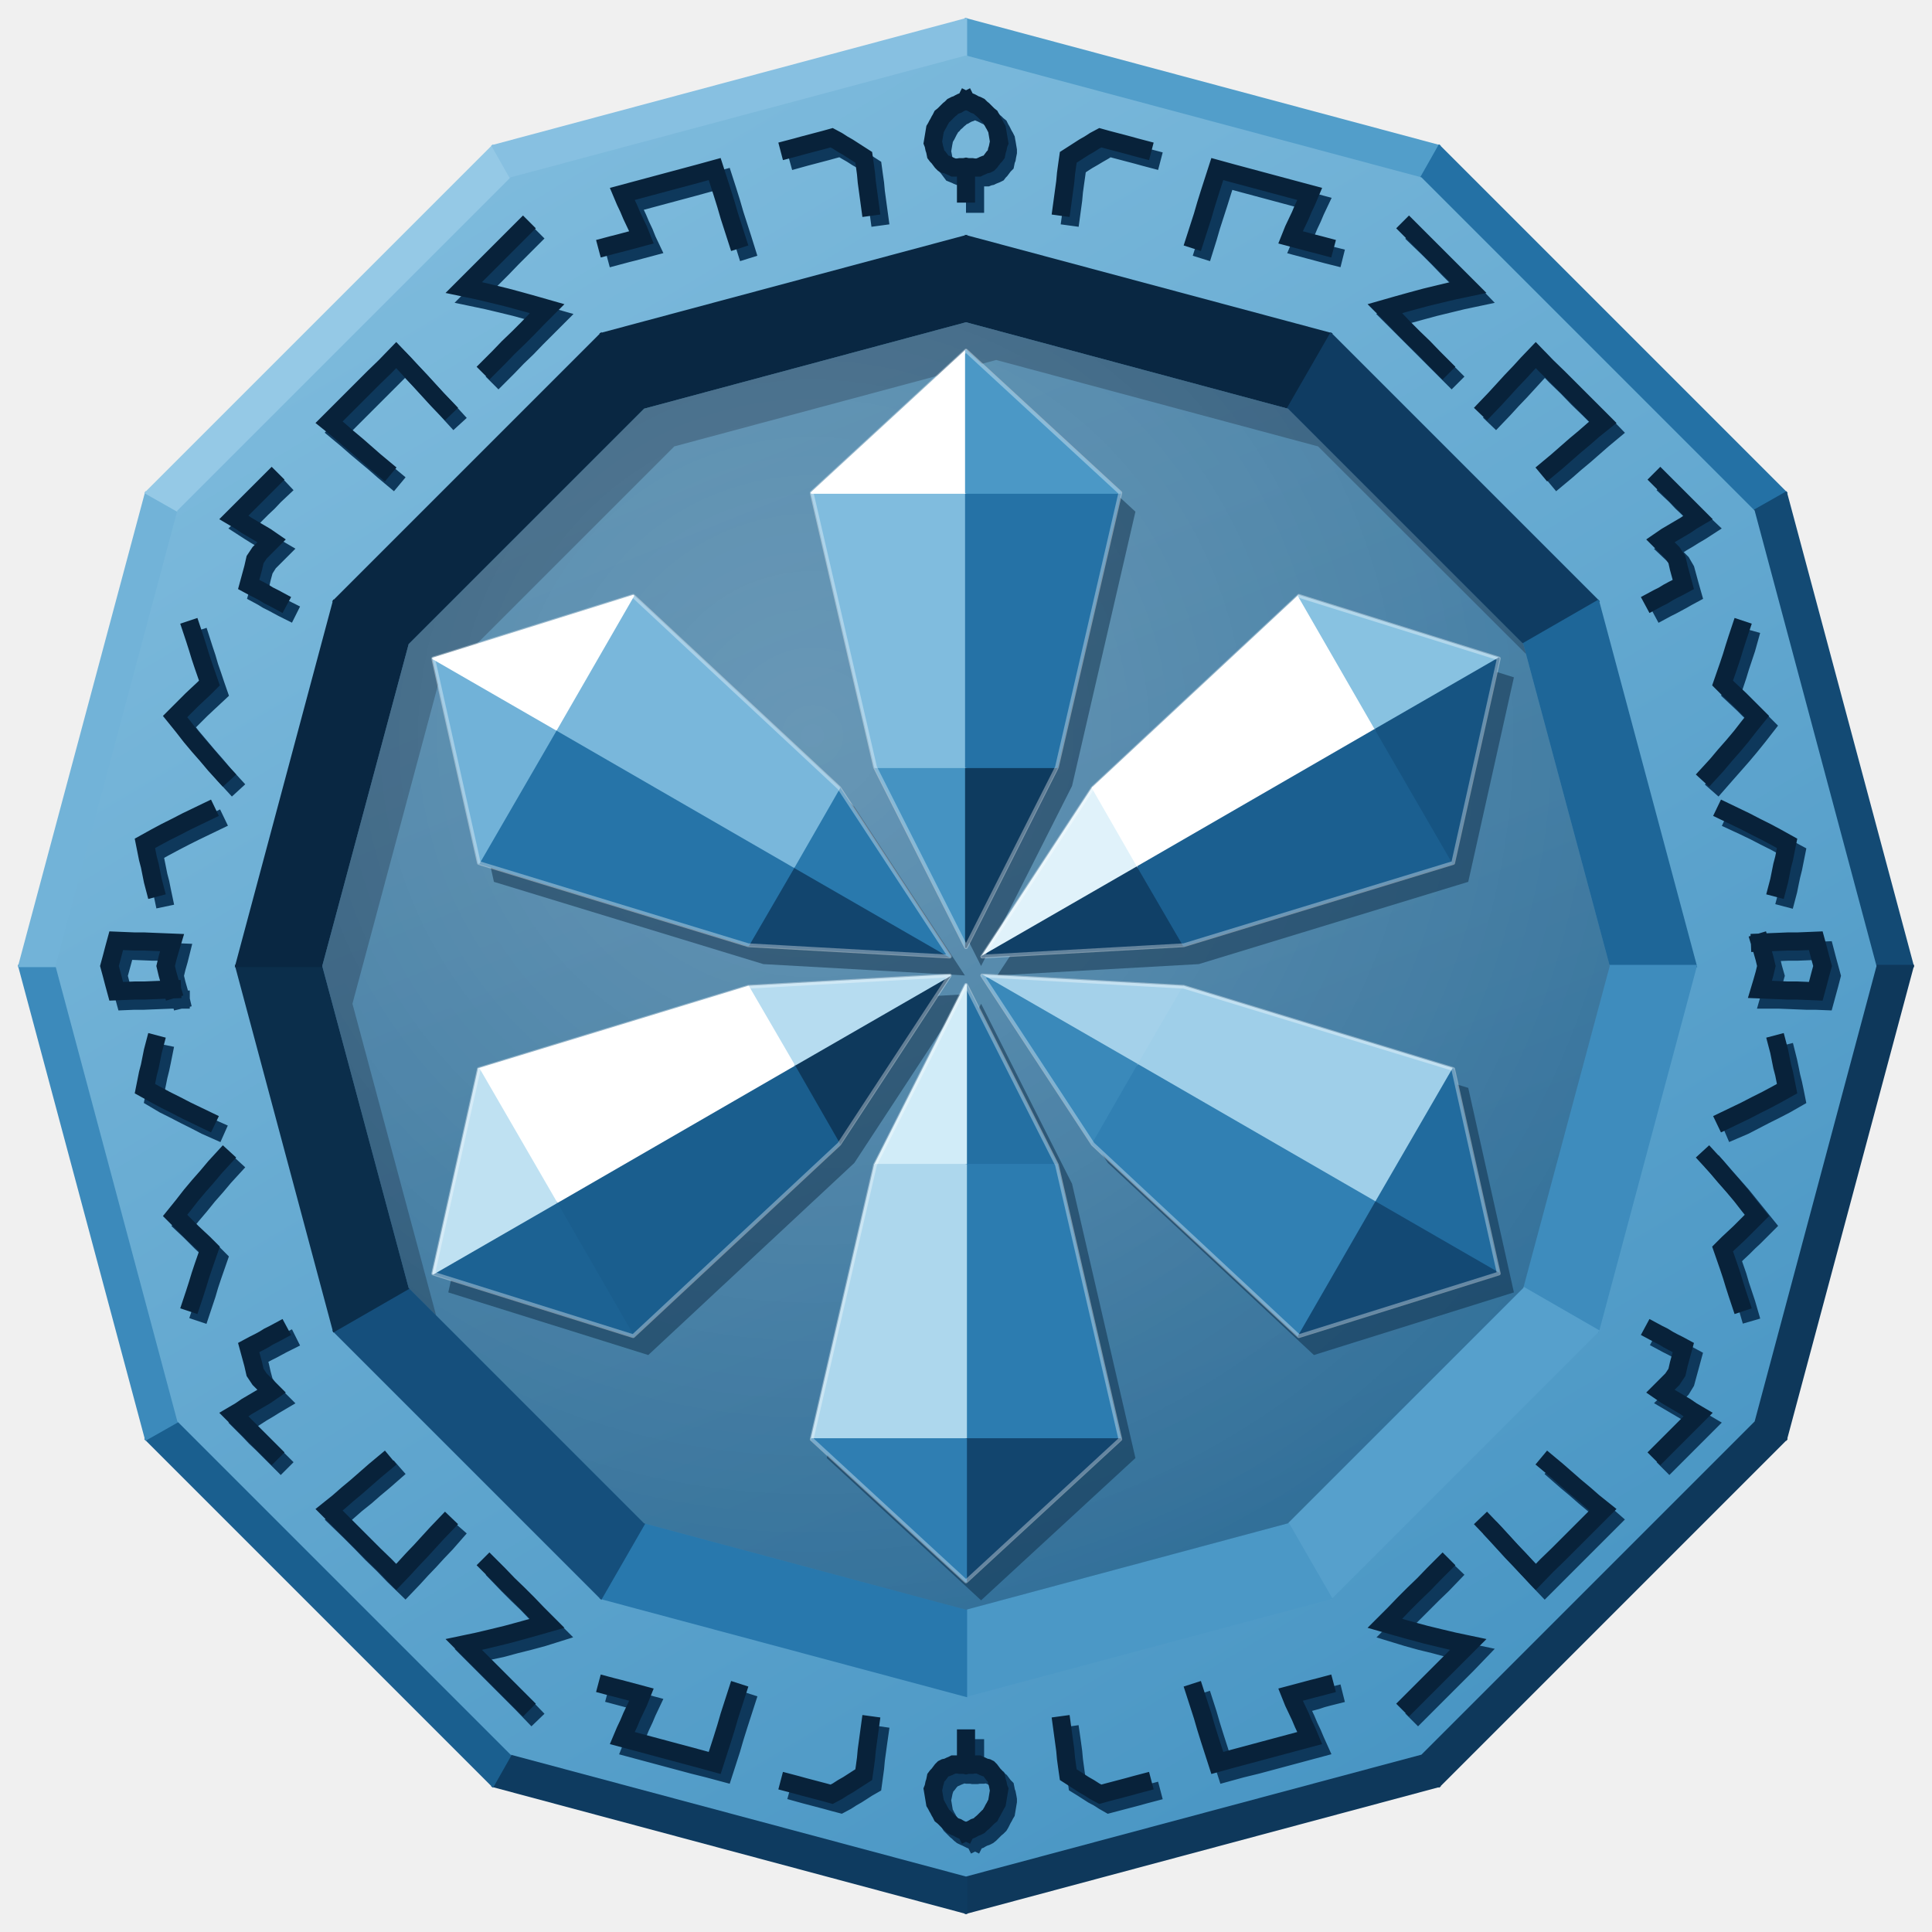
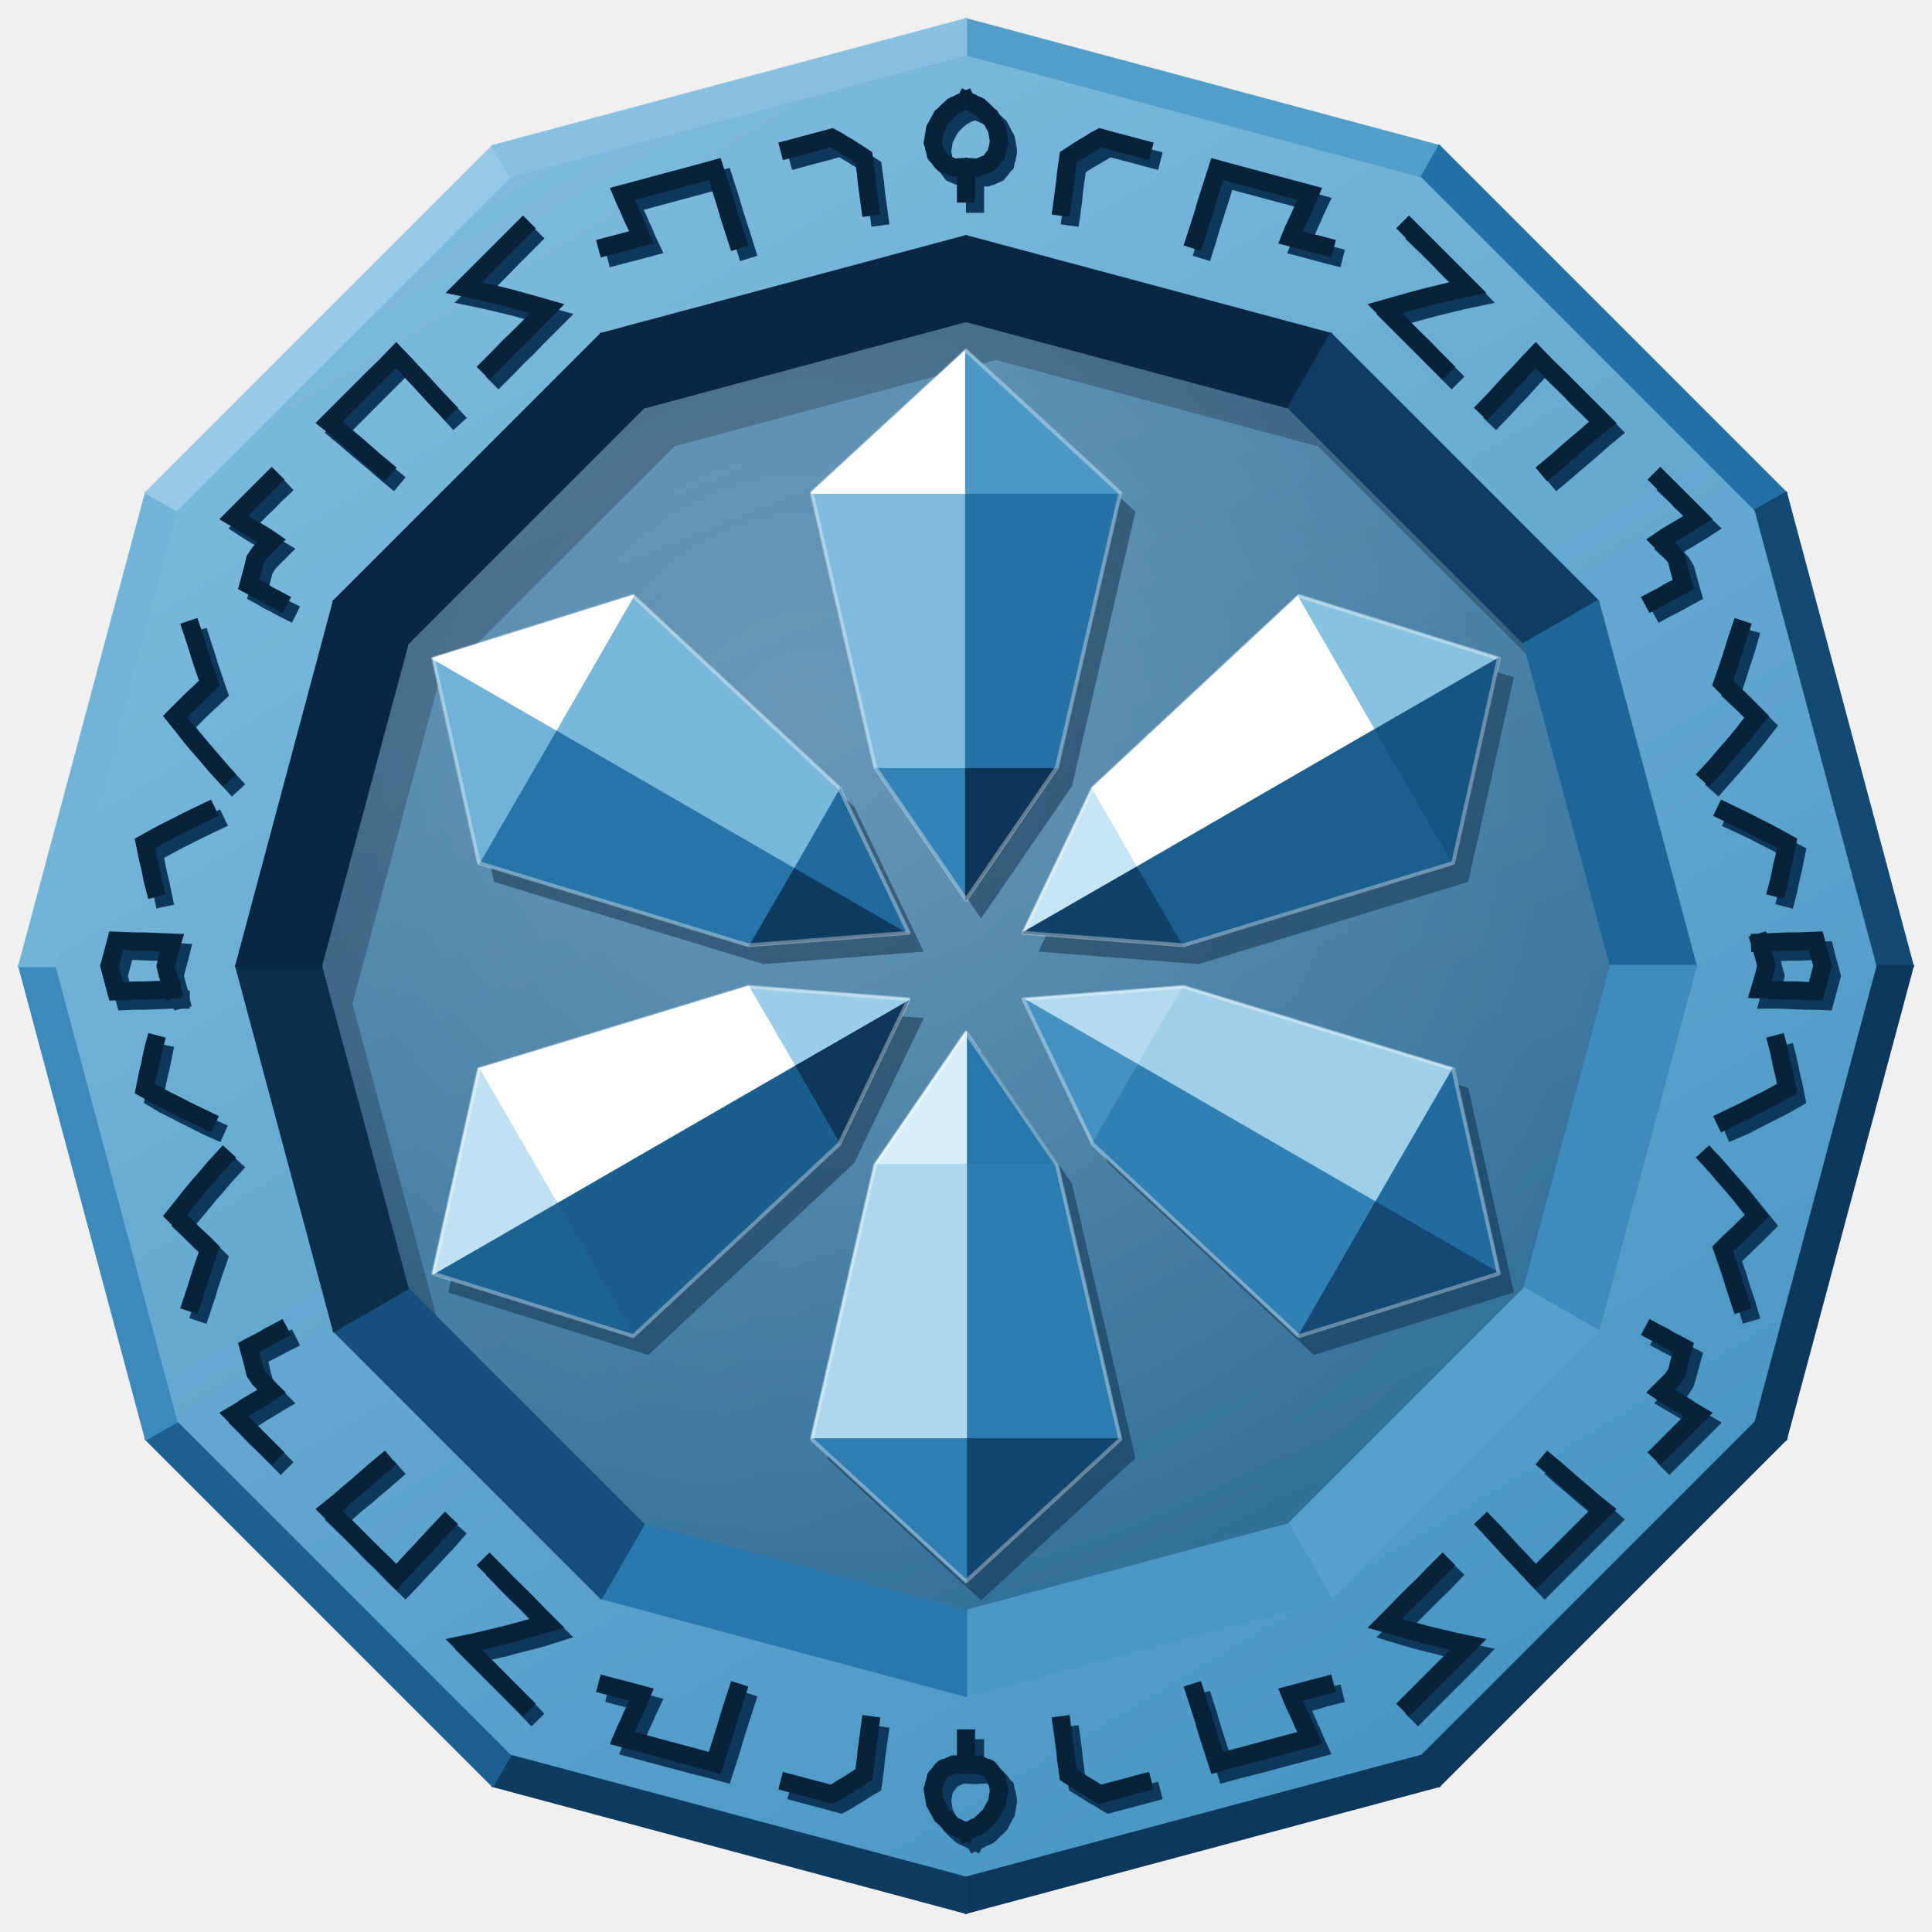
<svg xmlns="http://www.w3.org/2000/svg" viewBox="0 0 512 512" width="512" height="512">
  <defs>
    <linearGradient id="im-sheen" x1="0.2" y1="0" x2="0.8" y2="1">
      <stop offset="0" stop-color="#81bdde" />
      <stop offset="1" stop-color="#4593c2" />
    </linearGradient>
    <linearGradient id="im-well" x1="0.3" y1="0" x2="0.7" y2="1">
      <stop offset="0" stop-color="#5ea6d0" />
      <stop offset="1" stop-color="#3786b8" />
    </linearGradient>
    <clipPath id="im-face">
      <path d="M256 85.4L341.3 108.3L403.7 170.7L426.6 256L403.7 341.3L341.3 403.7L256 426.6L170.7 403.7L108.3 341.3L85.4 256L108.3 170.7L170.7 108.3Z" />
    </clipPath>
    <radialGradient id="im-frost" cx="0.4" cy="0.35" r="0.7">
      <stop offset="0" stop-color="#ffffff" stop-opacity="0.22" />
      <stop offset="1" stop-color="#ffffff" stop-opacity="0" />
    </radialGradient>
  </defs>
  <path d="M256 5.1L381.4 38.7L473.3 130.6L506.9 256L473.3 381.4L381.4 473.3L256 506.9L130.6 473.3L38.7 381.4L5.1 256L38.7 130.6L130.6 38.7Z" fill="url(#im-sheen)" />
  <path d="M256 5.1L381.4 38.7L376.7 47L256 14.7Z" fill="#529eca" stroke="#529eca" stroke-width="0.6" />
  <path d="M381.4 38.7L473.3 130.6L465 135.3L376.7 47Z" fill="#2471a5" stroke="#2471a5" stroke-width="0.6" />
  <path d="M473.3 130.6L506.9 256L497.3 256L465 135.3Z" fill="#134a74" stroke="#134a74" stroke-width="0.6" />
  <path d="M506.9 256L473.3 381.4L465 376.7L497.3 256Z" fill="#0e385b" stroke="#0e385b" stroke-width="0.6" />
  <path d="M473.3 381.4L381.4 473.3L376.7 465L465 376.7Z" fill="#0e385b" stroke="#0e385b" stroke-width="0.6" />
  <path d="M381.4 473.3L256 506.9L256 497.3L376.7 465Z" fill="#0e385b" stroke="#0e385b" stroke-width="0.6" />
  <path d="M256 506.9L130.6 473.3L135.3 465L256 497.3Z" fill="#0e3b60" stroke="#0e3b60" stroke-width="0.6" />
  <path d="M130.6 473.3L38.7 381.4L47 376.7L135.3 465Z" fill="#1a5f8f" stroke="#1a5f8f" stroke-width="0.6" />
  <path d="M38.7 381.4L5.1 256L14.7 256L47 376.7Z" fill="#3c8abb" stroke="#3c8abb" stroke-width="0.6" />
  <path d="M5.1 256L38.7 130.6L47 135.3L14.7 256Z" fill="#72b3d8" stroke="#72b3d8" stroke-width="0.6" />
  <path d="M38.7 130.6L130.6 38.7L135.3 47L47 135.3Z" fill="#95c9e6" stroke="#95c9e6" stroke-width="0.6" />
  <path d="M130.6 38.7L256 5.1L256 14.7L135.3 47Z" fill="#87c0e1" stroke="#87c0e1" stroke-width="0.6" />
  <path d="M256 14.7L376.7 47L465 135.3L497.3 256L465 376.7L376.7 465L256 497.3L135.3 465L47 376.7L14.7 256L47 135.3L135.3 47Z" fill="url(#im-sheen)" />
  <path d="M233 57.4L232.7 55.2L232.4 53L232.1 50.8L231.9 48.6L231.6 46.5L231.3 44.3L229.9 43.4L228.5 42.5L227.1 41.7L225.7 40.8L224.3 40L222.8 39.1L220.9 39.6L219.1 40.1L217.2 40.6L215.3 41.1L213.4 41.6L211.6 42.1M197.7 66.2L196.7 63L195.7 59.9L194.7 56.8L193.8 53.7L192.8 50.5L191.8 47.4L187.7 48.5L183.7 49.6L179.6 50.7L175.5 51.8L171.4 52.9L167.3 54L168.1 55.9L169 57.8L169.8 59.7L170.7 61.6L171.5 63.6L172.4 65.5L170.9 65.9L169.4 66.3L167.9 66.7L166.3 67.1L164.8 67.5L163.3 67.9M140.9 63.2L138.3 65.8L135.7 68.4L133.1 71.1L130.5 73.7L127.9 76.2L125.3 78.8L129.1 79.6L132.9 80.5L136.6 81.4L140.2 82.4L143.9 83.4L147.4 84.4L144.8 87L142.2 89.6L139.7 92.2L137.1 94.7L134.6 97.3L132.1 99.8M120.3 110.6L118.2 108.3L116 106L113.9 103.7L111.7 101.3L109.6 99L107.4 96.7L104.4 99.7L101.5 102.6L98.5 105.6L95.6 108.5L92.6 111.5L89.6 114.5L92 116.5L94.4 118.6L96.9 120.7L99.3 122.7L101.7 124.8L104.1 126.8M74.4 129.8L72.7 131.4L71.1 133.1L69.4 134.7L67.7 136.4L66.1 138.1L64.4 139.7L66.1 140.8L67.7 141.8L69.4 142.8L71.1 143.8L72.7 144.9L74.4 145.9L72.8 147.5L71.2 149.1L70 151L69.4 153.2L68.9 155.4L68.3 157.5L69.6 158.2L70.9 159L72.3 159.7L73.6 160.4L74.9 161.1L76.3 161.8M53.2 169.4L54 171.9L54.8 174.3L55.5 176.7L56.3 179L57.1 181.4L57.9 183.7L56.4 185.1L54.9 186.5L53.3 188L51.8 189.5L50.3 191L48.7 192.5L50.8 195.2L53 197.8L55.1 200.3L57.3 202.8L59.4 205.3L61.6 207.7M57.2 217.7L54.5 219L51.8 220.3L49 221.7L46.3 223.1L43.5 224.6L40.8 226.1L41.2 228.1L41.6 230.1L42 232.1L42.5 234L42.9 236L43.3 237.9M283.8 57.4L284.1 55.2L284.4 53L284.6 50.8L284.9 48.6L285.2 46.5L285.5 44.3L286.8 43.4L288.2 42.5L289.6 41.7L291.1 40.8L292.5 40L293.9 39.1L295.8 39.6L297.7 40.1L299.6 40.6L301.5 41.1L303.3 41.6L305.2 42.1M319.1 66.2L320.1 63L321 59.9L322 56.8L323 53.7L324 50.5L325 47.4L329 48.5L333.1 49.6L337.2 50.7L341.3 51.8L345.4 52.9L349.5 54L348.6 55.9L347.8 57.8L346.9 59.7L346.1 61.6L345.2 63.6L344.4 65.5L345.9 65.9L347.4 66.3L348.9 66.7L350.4 67.1L351.9 67.5L353.5 67.9M375.8 63.2L378.5 65.8L381.1 68.4L383.7 71.1L386.3 73.7L388.9 76.2L391.4 78.8L387.6 79.6L383.9 80.5L380.2 81.4L376.5 82.4L372.9 83.4L369.3 84.4L371.9 87L374.5 89.6L377.1 92.2L379.6 94.7L382.2 97.3L384.7 99.8M396.4 110.6L398.6 108.3L400.7 106L402.9 103.7L405.1 101.3L407.2 99L409.4 96.7L412.3 99.7L415.3 102.6L418.2 105.6L421.2 108.5L424.2 111.5L427.1 114.5L424.7 116.5L422.3 118.6L419.9 120.7L417.5 122.7L415.1 124.8L412.7 126.8M442.4 129.8L444.1 131.4L445.7 133.1L447.4 134.7L449 136.4L450.7 138.1L452.4 139.7L450.7 140.8L449 141.8L447.4 142.8L445.7 143.8L444 144.9L442.3 145.9L444 147.5L445.6 149.1L446.7 151L447.3 153.2L447.9 155.4L448.5 157.5L447.2 158.2L445.8 159L444.5 159.7L443.2 160.4L441.8 161.1L440.5 161.8M463.5 169.4L462.8 171.9L462 174.3L461.2 176.7L460.5 179L459.7 181.4L458.9 183.7L460.4 185.1L461.9 186.5L463.4 188L465 189.5L466.5 191L468 192.5L465.9 195.2L463.8 197.8L461.7 200.3L459.5 202.8L457.3 205.3L455.2 207.7M459.5 217.7L462.3 219L465 220.3L467.7 221.7L470.5 223.1L473.2 224.6L476 226.1L475.6 228.1L475.2 230.1L474.7 232.1L474.3 234L473.9 236L473.4 237.9M233 459.9L232.7 462L232.4 464.2L232.1 466.4L231.9 468.6L231.6 470.8L231.3 473L229.9 473.8L228.5 474.7L227.1 475.6L225.7 476.4L224.3 477.3L222.8 478.1L220.9 477.6L219.1 477.1L217.2 476.6L215.3 476.1L213.4 475.6L211.6 475.1M197.7 451.1L196.7 454.2L195.7 457.3L194.7 460.5L193.8 463.6L192.8 466.7L191.8 469.8L187.7 468.7L183.7 467.7L179.6 466.6L175.5 465.5L171.4 464.4L167.3 463.3L168.1 461.3L169 459.4L169.8 457.5L170.7 455.6L171.5 453.7L172.4 451.8L170.9 451.4L169.4 451L167.9 450.6L166.3 450.1L164.8 449.7L163.3 449.3M140.9 454.1L138.3 451.4L135.7 448.8L133.1 446.2L130.5 443.6L127.9 441L125.3 438.4L129.1 437.6L132.9 436.8L136.6 435.8L140.2 434.9L143.9 433.9L147.4 432.8L144.8 430.2L142.2 427.6L139.7 425L137.1 422.5L134.6 420L132.1 417.4M120.3 406.6L118.2 409L116 411.3L113.9 413.6L111.7 415.9L109.6 418.2L107.4 420.5L104.4 417.6L101.5 414.6L98.5 411.7L95.6 408.7L92.6 405.7L89.6 402.8L92 400.7L94.4 398.6L96.9 396.6L99.3 394.5L101.7 392.5L104.1 390.4M74.4 387.5L72.7 385.8L71.1 384.2L69.4 382.5L67.7 380.9L66.1 379.2L64.4 377.5L66.1 376.5L67.7 375.5L69.4 374.4L71.1 373.4L72.7 372.4L74.4 371.4L72.8 369.8L71.2 368.1L70 366.3L69.4 364.1L68.9 361.9L68.3 359.7L69.6 359L70.9 358.3L72.3 357.6L73.6 356.9L74.9 356.2L76.3 355.5M53.2 347.8L54 345.4L54.8 343L55.5 340.6L56.3 338.2L57.1 335.9L57.9 333.6L56.4 332.1L54.9 330.7L53.3 329.2L51.8 327.7L50.3 326.2L48.7 324.7L50.8 322.1L53 319.5L55.1 316.9L57.3 314.4L59.4 311.9L61.6 309.5M57.2 299.5L54.5 298.3L51.8 296.9L49 295.5L46.3 294.1L43.5 292.7L40.8 291.1L41.2 289.1L41.6 287.2L42 285.2L42.5 283.2L42.9 281.3L43.3 279.3M283.8 459.9L284.1 462L284.4 464.2L284.6 466.4L284.9 468.6L285.2 470.8L285.5 473L286.8 473.8L288.2 474.7L289.6 475.6L291.1 476.4L292.5 477.3L293.9 478.1L295.8 477.6L297.7 477.1L299.6 476.6L301.5 476.1L303.3 475.6L305.2 475.1M319.1 451.1L320.1 454.2L321 457.3L322 460.5L323 463.6L324 466.7L325 469.8L329 468.7L333.1 467.7L337.2 466.6L341.3 465.5L345.4 464.4L349.5 463.3L348.6 461.3L347.8 459.4L346.9 457.5L346.1 455.6L345.2 453.7L344.4 451.8L345.9 451.4L347.4 451L348.9 450.6L350.4 450.1L351.9 449.7L353.5 449.3M375.8 454.1L378.5 451.4L381.1 448.8L383.7 446.2L386.3 443.6L388.9 441L391.4 438.4L387.6 437.6L383.9 436.8L380.2 435.8L376.5 434.9L372.9 433.9L369.3 432.8L371.9 430.2L374.5 427.6L377.1 425L379.6 422.5L382.2 420L384.7 417.4M396.4 406.6L398.6 409L400.7 411.3L402.9 413.6L405.1 415.9L407.2 418.2L409.4 420.5L412.3 417.6L415.3 414.6L418.2 411.7L421.2 408.7L424.2 405.7L427.1 402.8L424.7 400.7L422.3 398.6L419.9 396.6L417.5 394.5L415.1 392.5L412.7 390.4M442.4 387.5L444.1 385.8L445.7 384.2L447.4 382.5L449 380.9L450.7 379.2L452.4 377.5L450.7 376.5L449 375.5L447.4 374.4L445.7 373.4L444 372.4L442.3 371.4L444 369.8L445.6 368.1L446.7 366.3L447.3 364.1L447.9 361.9L448.5 359.7L447.2 359L445.8 358.3L444.5 357.6L443.2 356.9L441.8 356.2L440.5 355.5M463.5 347.8L462.8 345.4L462 343L461.2 340.6L460.5 338.2L459.7 335.9L458.9 333.6L460.4 332.1L461.9 330.7L463.4 329.2L465 327.7L466.5 326.2L468 324.7L465.9 322.1L463.8 319.5L461.7 316.9L459.5 314.4L457.3 311.9L455.2 309.5M459.5 299.5L462.3 298.3L465 296.9L467.7 295.5L470.5 294.1L473.2 292.7L476 291.1L475.6 289.1L475.2 287.2L474.7 285.2L474.3 283.2L473.9 281.3L473.4 279.3M258.4 29.2L259 29.5L259.6 29.8L260.1 30L260.7 30.3L261.3 30.6L261.9 30.8L262.4 31.3L262.9 31.7L263.3 32.2L263.8 32.6L264.3 33.1L264.8 33.5L265.1 34.1L265.4 34.6L265.7 35.2L266 35.8L266.3 36.3L266.6 36.9L266.7 37.5L266.8 38L266.9 38.6L267 39.2L267.1 39.8L267.1 40.4L267 40.9L266.9 41.4L266.8 42L266.6 42.5L266.5 43L266.4 43.5L266 43.9L265.7 44.3L265.4 44.7L265.1 45.1L264.7 45.5L264.4 45.9L264 46.1L263.5 46.3L263 46.5L262.6 46.7L262.1 46.8L261.6 47L261.1 47L260.6 47L260 46.9L259.5 46.9L258.9 46.9L258.4 46.8L257.8 46.9L257.3 46.9L256.8 46.9L256.2 47L255.7 47L255.1 47L254.7 46.8L254.2 46.7L253.7 46.5L253.3 46.3L252.8 46.1L252.3 45.9L252 45.5L251.7 45.1L251.4 44.7L251.1 44.3L250.7 43.9L250.4 43.5L250.3 43L250.1 42.5L250 42L249.9 41.4L249.8 40.9L249.6 40.4L249.7 39.8L249.8 39.2L249.9 38.6L250 38L250.1 37.5L250.2 36.9L250.5 36.3L250.8 35.8L251.1 35.2L251.4 34.6L251.7 34.1L252 33.5L252.5 33.1L252.9 32.6L253.4 32.2L253.9 31.7L254.4 31.3L254.9 30.8L255.5 30.6L256 30.3L256.6 30L257.2 29.8L257.8 29.5L258.4 29.2M258.4 48.5L258.4 49.4L258.4 50.3L258.4 51.2L258.4 52.1L258.4 53.1L258.4 54M258.4 488L257.8 487.7L257.2 487.5L256.6 487.2L256 486.9L255.5 486.7L254.9 486.4L254.4 486L253.9 485.5L253.4 485.1L252.9 484.6L252.5 484.2L252 483.7L251.7 483.2L251.4 482.6L251.1 482L250.8 481.5L250.5 480.9L250.2 480.4L250.1 479.8L250 479.2L249.9 478.6L249.8 478L249.7 477.4L249.6 476.9L249.8 476.3L249.9 475.8L250 475.3L250.1 474.8L250.3 474.2L250.4 473.7L250.7 473.3L251.1 472.9L251.4 472.5L251.7 472.1L252 471.8L252.3 471.4L252.8 471.2L253.3 471L253.7 470.8L254.2 470.6L254.7 470.4L255.1 470.2L255.7 470.2L256.2 470.3L256.8 470.3L257.3 470.3L257.8 470.4L258.4 470.4L258.9 470.4L259.5 470.3L260 470.3L260.6 470.3L261.1 470.2L261.6 470.2L262.1 470.4L262.6 470.6L263 470.8L263.5 471L264 471.2L264.4 471.4L264.7 471.8L265.1 472.1L265.4 472.5L265.7 472.9L266 473.3L266.4 473.7L266.5 474.2L266.6 474.8L266.8 475.3L266.9 475.8L267 476.3L267.1 476.9L267.1 477.4L267 478L266.9 478.6L266.8 479.2L266.7 479.8L266.6 480.4L266.3 480.9L266 481.5L265.7 482L265.4 482.6L265.1 483.2L264.8 483.7L264.3 484.2L263.8 484.6L263.3 485.1L262.9 485.5L262.4 486L261.9 486.4L261.3 486.7L260.7 486.9L260.1 487.2L259.6 487.5L259 487.7L258.4 488M258.4 468.7L258.4 467.8L258.4 466.9L258.4 466L258.4 465.1L258.4 464.2L258.4 463.3M468.8 252.4L469.4 254.4L469.9 256.5L470.5 258.6L469.9 260.7L469.4 262.8L468.8 264.9L471.3 264.9L473.8 265L476.2 265.1L478.7 265.2L481.1 265.2L483.6 265.3L484.2 263.1L484.8 260.9L485.4 258.6L484.8 256.4L484.2 254.2L483.6 251.9L481.1 252L478.7 252.1L476.2 252.2L473.8 252.2L471.3 252.3L468.8 252.4M47.9 264.9L47.4 262.8L46.8 260.7L46.3 258.6L46.8 256.5L47.4 254.4L47.9 252.4L45.5 252.3L43 252.2L40.5 252.2L38.1 252.1L35.6 252L33.2 251.9L32.6 254.2L32 256.4L31.4 258.6L32 260.9L32.6 263.1L33.2 265.3L35.6 265.2L38.1 265.2L40.5 265.1L43 265L45.5 264.9L47.9 264.9" fill="none" stroke-width="4.8" stroke-linejoin="miter" stroke-linecap="square" stroke="#0e385b" />
  <path d="M230.6 54.8L230.3 52.6L230 50.4L229.7 48.2L229.5 46L229.2 43.8L228.9 41.7L227.5 40.8L226.1 39.9L224.7 39L223.3 38.2L221.9 37.3L220.4 36.5L218.6 37L216.7 37.5L214.8 38L212.9 38.5L211.1 39L209.2 39.5M195.3 63.5L194.3 60.4L193.3 57.3L192.4 54.2L191.4 51L190.4 47.9L189.4 44.8L185.4 45.9L181.3 47L177.2 48.1L173.1 49.2L169 50.3L164.9 51.4L165.7 53.3L166.6 55.2L167.4 57.1L168.3 59L169.2 60.9L170 62.9L168.5 63.3L167 63.7L165.5 64.1L164 64.5L162.4 64.9L160.9 65.3M138.6 60.5L135.9 63.2L133.3 65.8L130.7 68.4L128.1 71L125.5 73.6L122.9 76.2L126.7 77L130.5 77.9L134.2 78.8L137.9 79.8L141.5 80.8L145 81.8L142.4 84.4L139.9 87L137.3 89.6L134.7 92.1L132.2 94.7L129.7 97.2M118 108L115.8 105.7L113.6 103.3L111.5 101L109.3 98.7L107.2 96.4L105 94.1L102.1 97.1L99.1 100L96.1 103L93.2 105.9L90.2 108.9L87.2 111.9L89.7 113.9L92.1 116L94.5 118L96.9 120.1L99.3 122.2L101.7 124.2M72 127.1L70.3 128.8L68.7 130.4L67 132.1L65.3 133.8L63.7 135.4L62 137.1L63.7 138.1L65.3 139.2L67 140.2L68.7 141.2L70.4 142.2L72 143.3L70.4 144.9L68.8 146.5L67.6 148.3L67.1 150.5L66.5 152.7L65.9 154.9L67.2 155.6L68.6 156.3L69.9 157L71.2 157.8L72.6 158.5L73.9 159.2M50.8 166.8L51.6 169.2L52.4 171.7L53.1 174L53.9 176.4L54.7 178.7L55.5 181L54 182.5L52.5 183.9L50.9 185.4L49.4 186.9L47.9 188.4L46.4 189.9L48.5 192.5L50.6 195.2L52.7 197.7L54.9 200.2L57 202.7L59.2 205.1M54.8 215.1L52.1 216.4L49.4 217.7L46.7 219.1L43.9 220.5L41.1 222L38.4 223.5L38.8 225.5L39.2 227.5L39.7 229.4L40.1 231.4L40.5 233.4L41 235.3M281.4 54.8L281.7 52.6L282 50.4L282.3 48.2L282.5 46L282.8 43.8L283.1 41.7L284.5 40.8L285.9 39.9L287.3 39L288.7 38.2L290.1 37.3L291.6 36.5L293.4 37L295.3 37.5L297.2 38L299.1 38.5L300.9 39L302.8 39.5M316.7 63.5L317.7 60.4L318.7 57.3L319.6 54.2L320.6 51L321.6 47.9L322.6 44.8L326.6 45.9L330.7 47L334.8 48.1L338.9 49.2L343 50.3L347.1 51.4L346.3 53.3L345.4 55.2L344.6 57.1L343.7 59L342.8 60.9L342 62.9L343.5 63.3L345 63.7L346.5 64.1L348 64.5L349.6 64.9L351.1 65.3M373.4 60.5L376.1 63.2L378.7 65.8L381.3 68.4L383.9 71L386.5 73.6L389.1 76.2L385.3 77L381.5 77.9L377.8 78.8L374.1 79.8L370.5 80.8L367 81.8L369.6 84.4L372.1 87L374.7 89.6L377.3 92.1L379.8 94.7L382.3 97.2M394 108L396.2 105.7L398.4 103.3L400.5 101L402.7 98.7L404.8 96.4L407 94.1L409.9 97.1L412.9 100L415.9 103L418.8 105.9L421.8 108.9L424.8 111.9L422.3 113.9L419.9 116L417.5 118L415.1 120.1L412.7 122.2L410.3 124.2M440 127.1L441.7 128.8L443.3 130.4L445 132.1L446.7 133.8L448.3 135.4L450 137.1L448.3 138.1L446.7 139.2L445 140.2L443.3 141.2L441.6 142.2L440 143.3L441.6 144.9L443.2 146.5L444.4 148.3L444.9 150.5L445.5 152.7L446.1 154.9L444.8 155.6L443.4 156.3L442.1 157L440.8 157.8L439.4 158.5L438.1 159.2M461.2 166.8L460.4 169.2L459.6 171.7L458.9 174L458.1 176.4L457.3 178.7L456.5 181L458 182.5L459.5 183.9L461.1 185.4L462.6 186.9L464.1 188.4L465.6 189.9L463.5 192.5L461.4 195.2L459.3 197.7L457.1 200.2L455 202.7L452.8 205.1M457.2 215.1L459.9 216.4L462.6 217.7L465.3 219.1L468.1 220.5L470.9 222L473.6 223.5L473.2 225.5L472.8 227.5L472.3 229.4L471.9 231.4L471.5 233.4L471 235.3M230.6 457.2L230.3 459.4L230 461.6L229.7 463.8L229.5 466L229.2 468.2L228.9 470.3L227.5 471.2L226.1 472.1L224.7 473L223.3 473.8L221.9 474.7L220.4 475.5L218.6 475L216.7 474.5L214.8 474L212.9 473.5L211.1 473L209.2 472.5M195.3 448.5L194.3 451.6L193.3 454.7L192.4 457.8L191.4 461L190.4 464.1L189.4 467.2L185.4 466.1L181.3 465L177.2 463.9L173.1 462.8L169 461.7L164.9 460.6L165.7 458.7L166.6 456.8L167.4 454.9L168.3 453L169.2 451.1L170 449.1L168.5 448.7L167 448.3L165.5 447.9L164 447.5L162.4 447.1L160.9 446.7M138.6 451.5L135.9 448.8L133.3 446.2L130.7 443.6L128.1 441L125.5 438.4L122.9 435.8L126.7 435L130.5 434.1L134.2 433.2L137.9 432.2L141.5 431.2L145 430.2L142.4 427.6L139.9 425L137.3 422.4L134.7 419.9L132.2 417.3L129.7 414.8M118 404L115.8 406.3L113.6 408.7L111.5 411L109.3 413.3L107.2 415.6L105 417.9L102.1 414.9L99.1 412L96.1 409L93.2 406.1L90.2 403.1L87.2 400.1L89.7 398.1L92.1 396L94.5 394L96.9 391.9L99.3 389.8L101.7 387.8M72 384.9L70.3 383.2L68.7 381.6L67 379.9L65.3 378.2L63.7 376.6L62 374.9L63.7 373.9L65.3 372.8L67 371.8L68.7 370.8L70.4 369.8L72 368.7L70.4 367.1L68.8 365.5L67.6 363.7L67.1 361.5L66.5 359.3L65.9 357.1L67.2 356.4L68.6 355.7L69.9 355L71.2 354.2L72.6 353.5L73.9 352.8M50.8 345.2L51.6 342.8L52.4 340.3L53.1 338L53.9 335.6L54.7 333.3L55.5 331L54 329.5L52.5 328.1L50.9 326.6L49.4 325.1L47.9 323.6L46.4 322.1L48.5 319.5L50.6 316.8L52.7 314.3L54.9 311.8L57 309.3L59.2 306.9M54.8 296.9L52.1 295.6L49.4 294.3L46.7 292.9L43.9 291.5L41.1 290L38.4 288.5L38.8 286.5L39.2 284.5L39.7 282.6L40.1 280.6L40.5 278.6L41 276.7M281.4 457.2L281.7 459.4L282 461.6L282.3 463.8L282.5 466L282.8 468.2L283.1 470.3L284.5 471.2L285.9 472.1L287.3 473L288.7 473.8L290.1 474.7L291.6 475.5L293.4 475L295.3 474.5L297.2 474L299.1 473.5L300.9 473L302.8 472.5M316.7 448.5L317.7 451.6L318.7 454.7L319.6 457.8L320.6 461L321.6 464.1L322.6 467.2L326.6 466.1L330.7 465L334.8 463.9L338.9 462.8L343 461.7L347.1 460.6L346.3 458.7L345.4 456.8L344.6 454.9L343.7 453L342.8 451.1L342 449.1L343.5 448.7L345 448.3L346.5 447.9L348 447.5L349.6 447.1L351.1 446.7M373.4 451.5L376.1 448.8L378.7 446.2L381.3 443.6L383.9 441L386.5 438.4L389.1 435.8L385.3 435L381.5 434.1L377.8 433.2L374.1 432.2L370.5 431.2L367 430.2L369.6 427.6L372.1 425L374.7 422.4L377.3 419.9L379.8 417.3L382.3 414.8M394 404L396.2 406.3L398.4 408.7L400.5 411L402.7 413.3L404.8 415.6L407 417.9L409.9 414.9L412.9 412L415.9 409L418.8 406.1L421.8 403.1L424.8 400.1L422.3 398.1L419.9 396L417.5 394L415.1 391.9L412.7 389.8L410.3 387.8M440 384.9L441.7 383.2L443.3 381.6L445 379.9L446.7 378.2L448.3 376.6L450 374.9L448.3 373.9L446.7 372.8L445 371.8L443.3 370.8L441.6 369.8L440 368.7L441.6 367.1L443.2 365.5L444.4 363.7L444.9 361.5L445.5 359.3L446.1 357.1L444.8 356.4L443.4 355.7L442.1 355L440.8 354.2L439.4 353.5L438.1 352.8M461.2 345.2L460.4 342.8L459.6 340.3L458.9 338L458.1 335.6L457.3 333.3L456.5 331L458 329.5L459.5 328.1L461.1 326.6L462.6 325.1L464.1 323.6L465.6 322.1L463.5 319.5L461.4 316.8L459.3 314.3L457.1 311.8L455 309.3L452.8 306.9M457.2 296.9L459.9 295.6L462.6 294.3L465.3 292.9L468.1 291.5L470.9 290L473.6 288.5L473.2 286.5L472.8 284.5L472.3 282.6L471.9 280.6L471.5 278.6L471 276.7M256 26.6L256.6 26.9L257.2 27.1L257.8 27.4L258.3 27.7L258.9 27.9L259.5 28.2L260 28.7L260.5 29.1L261 29.6L261.4 30L261.9 30.5L262.4 30.9L262.7 31.5L263 32L263.3 32.6L263.6 33.1L263.9 33.7L264.2 34.2L264.3 34.8L264.4 35.4L264.5 36L264.6 36.6L264.7 37.2L264.8 37.8L264.6 38.3L264.5 38.8L264.4 39.3L264.2 39.9L264.1 40.4L264 40.9L263.7 41.3L263.3 41.7L263 42.1L262.7 42.5L262.4 42.9L262 43.3L261.6 43.5L261.1 43.6L260.6 43.8L260.2 44L259.7 44.2L259.3 44.4L258.7 44.4L258.2 44.4L257.6 44.3L257.1 44.3L256.5 44.3L256 44.2L255.5 44.3L254.9 44.3L254.4 44.3L253.8 44.4L253.3 44.4L252.7 44.4L252.3 44.2L251.8 44L251.4 43.8L250.9 43.6L250.4 43.5L250 43.3L249.6 42.9L249.3 42.5L249 42.1L248.7 41.7L248.3 41.3L248 40.9L247.9 40.4L247.8 39.9L247.6 39.3L247.5 38.8L247.4 38.3L247.2 37.8L247.3 37.2L247.4 36.6L247.5 36L247.6 35.4L247.7 34.8L247.8 34.2L248.1 33.7L248.4 33.1L248.7 32.6L249 32L249.3 31.5L249.6 30.9L250.1 30.5L250.6 30L251 29.6L251.5 29.1L252 28.7L252.5 28.2L253.1 27.9L253.7 27.7L254.2 27.4L254.8 27.1L255.4 26.9L256 26.6M256 45.9L256 46.8L256 47.7L256 48.6L256 49.5L256 50.4L256 51.3M256 485.4L255.4 485.1L254.8 484.9L254.2 484.6L253.7 484.3L253.1 484.1L252.5 483.8L252 483.3L251.5 482.9L251 482.4L250.6 482L250.1 481.5L249.6 481.1L249.3 480.5L249 480L248.7 479.4L248.4 478.9L248.1 478.3L247.8 477.8L247.7 477.2L247.6 476.6L247.5 476L247.4 475.4L247.3 474.8L247.2 474.2L247.4 473.7L247.5 473.2L247.6 472.7L247.8 472.1L247.9 471.6L248 471.1L248.3 470.7L248.7 470.3L249 469.9L249.3 469.5L249.6 469.1L250 468.7L250.4 468.5L250.9 468.4L251.4 468.2L251.8 468L252.3 467.8L252.7 467.6L253.3 467.6L253.8 467.6L254.4 467.7L254.9 467.7L255.5 467.7L256 467.8L256.5 467.7L257.1 467.7L257.6 467.7L258.2 467.6L258.7 467.6L259.3 467.6L259.7 467.8L260.2 468L260.6 468.2L261.1 468.4L261.6 468.5L262 468.7L262.4 469.1L262.7 469.5L263 469.9L263.3 470.3L263.7 470.7L264 471.1L264.1 471.6L264.2 472.1L264.4 472.7L264.5 473.2L264.6 473.7L264.8 474.2L264.7 474.8L264.6 475.4L264.5 476L264.4 476.6L264.3 477.2L264.2 477.8L263.9 478.3L263.6 478.9L263.3 479.4L263 480L262.7 480.5L262.4 481.1L261.9 481.5L261.4 482L261 482.4L260.5 482.9L260 483.3L259.5 483.8L258.9 484.1L258.3 484.3L257.8 484.6L257.2 484.9L256.6 485.1L256 485.4M256 466.1L256 465.2L256 464.3L256 463.4L256 462.5L256 461.6L256 460.7M466.4 249.8L467 251.8L467.6 253.9L468.1 256L467.6 258.1L467 260.2L466.4 262.2L468.9 262.3L471.4 262.4L473.8 262.5L476.3 262.5L478.8 262.6L481.2 262.7L481.8 260.5L482.4 258.2L483 256L482.4 253.8L481.8 251.5L481.2 249.3L478.8 249.4L476.3 249.5L473.8 249.5L471.4 249.6L468.9 249.7L466.4 249.8M45.6 262.2L45 260.2L44.4 258.1L43.9 256L44.4 253.9L45 251.8L45.6 249.8L43.1 249.7L40.6 249.6L38.2 249.5L35.7 249.5L33.2 249.4L30.8 249.3L30.2 251.5L29.6 253.8L29 256L29.6 258.2L30.2 260.5L30.8 262.7L33.2 262.6L35.7 262.5L38.2 262.5L40.6 262.4L43.1 262.3L45.6 262.2" fill="none" stroke-width="4.8" stroke-linejoin="miter" stroke-linecap="square" stroke="#08223a" />
  <path d="M256 62.6L352.7 88.5L341.3 108.3L256 85.4Z" fill="#092742" stroke="#092742" stroke-width="0.6" />
  <path d="M352.7 88.5L423.5 159.3L403.7 170.7L341.3 108.3Z" fill="#0f3c62" stroke="#0f3c62" stroke-width="0.6" />
  <path d="M423.5 159.3L449.4 256L426.6 256L403.7 170.7Z" fill="#1e6698" stroke="#1e6698" stroke-width="0.6" />
  <path d="M449.4 256L423.5 352.7L403.7 341.3L426.6 256Z" fill="#3e8cbd" stroke="#3e8cbd" stroke-width="0.6" />
  <path d="M423.5 352.7L352.7 423.5L341.3 403.7L403.7 341.3Z" fill="#56a0cc" stroke="#56a0cc" stroke-width="0.6" />
  <path d="M352.7 423.5L256 449.4L256 426.6L341.3 403.7Z" fill="#4b98c6" stroke="#4b98c6" stroke-width="0.6" />
  <path d="M256 449.4L159.3 423.5L170.7 403.7L256 426.6Z" fill="#2878ad" stroke="#2878ad" stroke-width="0.6" />
  <path d="M159.3 423.5L88.5 352.7L108.3 341.3L170.7 403.7Z" fill="#154f7c" stroke="#154f7c" stroke-width="0.6" />
  <path d="M88.5 352.7L62.6 256L85.4 256L108.3 341.3Z" fill="#0b2e4b" stroke="#0b2e4b" stroke-width="0.6" />
  <path d="M62.6 256L88.5 159.3L108.3 170.7L85.4 256Z" fill="#092742" stroke="#092742" stroke-width="0.6" />
  <path d="M88.5 159.3L159.3 88.5L170.7 108.3L108.3 170.7Z" fill="#092742" stroke="#092742" stroke-width="0.6" />
  <path d="M159.3 88.5L256 62.6L256 85.4L170.7 108.3Z" fill="#092742" stroke="#092742" stroke-width="0.6" />
  <path d="M256 85.4L341.3 108.3L403.7 170.7L426.6 256L403.7 341.3L341.3 403.7L256 426.6L170.7 403.7L108.3 341.3L85.4 256L108.3 170.7L170.7 108.3Z" fill="url(#im-well)" />
  <g clip-path="url(#im-face)">
    <path d="M256 85.4L341.3 108.3L403.7 170.7L426.6 256L403.7 341.3L341.3 403.7L256 426.6L170.7 403.7L108.3 341.3L85.4 256L108.3 170.7L170.7 108.3ZM264 95.4L349.3 118.3L411.8 180.7L434.6 266L411.8 351.3L349.3 413.8L264 436.6L178.7 413.8L116.3 351.3L93.4 266L116.3 180.7L178.7 118.3Z" fill-rule="evenodd" fill="#08223a" fill-opacity="0.4" />
    <path d="M256 55.3L356.4 82.2L429.8 155.6L456.7 256L429.8 356.4L356.4 429.8L256 456.7L155.6 429.8L82.2 356.4L55.3 256L82.2 155.6L155.6 82.2Z" fill="#08223a" fill-opacity="0.28" />
    <path d="M256 55.3L356.4 82.2L429.8 155.6L456.7 256L429.8 356.4L356.4 429.8L256 456.7L155.6 429.8L82.2 356.4L55.3 256L82.2 155.6L155.6 82.2Z" fill="url(#im-frost)" />
    <g transform="translate(4 5)" fill="#08223a" fill-opacity="0.45">
-       <path d="M256 251L231.9 203.3L215.1 130.6L256 92.9L296.9 130.6L280.1 203.3Z" />
-       <path d="M260.3 253.5L289.6 208.8L344.2 157.9L397.2 174.5L385.1 228.7L313.7 250.5Z" />
-       <path d="M260.3 258.5L313.7 261.5L385.1 283.3L397.2 337.5L344.2 354.1L289.6 303.2Z" />
-       <path d="M256 261L280.1 308.7L296.9 381.4L256 419.1L215.1 381.4L231.9 308.7Z" />
-       <path d="M251.7 258.5L222.4 303.2L167.8 354.1L114.8 337.5L126.9 283.3L198.3 261.5Z" />
-       <path d="M251.7 253.5L198.3 250.5L126.9 228.7L114.8 174.5L167.8 157.9L222.4 208.8Z" />
+       <path d="M256 238.4L231.9 203.3L215.1 130.6L256 92.9L296.9 130.6L280.1 203.3Z" />
+       <path d="M271.2 247.2L289.6 208.8L344.2 157.9L397.2 174.5L385.1 228.7L313.7 250.5Z" />
+       <path d="M271.2 264.8L313.7 261.5L385.1 283.3L397.2 337.5L344.2 354.1L289.6 303.2Z" />
+       <path d="M256 273.6L280.1 308.7L296.9 381.4L256 419.1L215.1 381.4L231.9 308.7Z" />
+       <path d="M240.8 264.8L222.4 303.2L167.8 354.1L114.8 337.5L126.9 283.3L198.3 261.5Z" />
+       <path d="M240.8 247.2L198.3 250.5L126.9 228.7L114.8 174.5L167.8 157.9L222.4 208.8Z" />
    </g>
  </g>
-   <path d="M256 251L231.9 203.3L256 203.3Z" fill="#4593c2" stroke="#4593c2" stroke-width="0.5" stroke-linejoin="round" />
-   <path d="M256 251L256 203.3L280.1 203.3Z" fill="#0e3b5f" stroke="#0e3b5f" stroke-width="0.5" stroke-linejoin="round" />
+   <path d="M256 238.4L231.9 203.3L256 203.3Z" fill="#3483b6" stroke="#3483b6" stroke-width="0.5" stroke-linejoin="round" />
+   <path d="M256 238.4L256 203.3L280.1 203.3Z" fill="#0d3557" stroke="#0d3557" stroke-width="0.5" stroke-linejoin="round" />
  <path d="M231.9 203.3L215.1 130.6L256 130.6L256 203.3Z" fill="#80bcde" stroke="#80bcde" stroke-width="0.5" stroke-linejoin="round" />
  <path d="M256 203.3L256 130.6L296.9 130.6L280.1 203.3Z" fill="#2572a6" stroke="#2572a6" stroke-width="0.5" stroke-linejoin="round" />
  <path d="M215.1 130.6L256 92.9L256 130.6Z" fill="#ffffff" stroke="#ffffff" stroke-width="0.5" stroke-linejoin="round" />
  <path d="M256 130.6L256 92.9L296.9 130.6Z" fill="#4b98c6" stroke="#4b98c6" stroke-width="0.5" stroke-linejoin="round" />
-   <path d="M260.3 253.5L289.6 208.8L301.6 229.7Z" fill="#e0f2fa" stroke="#e0f2fa" stroke-width="0.5" stroke-linejoin="round" />
-   <path d="M260.3 253.5L301.6 229.7L313.7 250.5Z" fill="#104067" stroke="#104067" stroke-width="0.5" stroke-linejoin="round" />
+   <path d="M271.2 247.2L289.6 208.8L301.6 229.7Z" fill="#c6e5f4" stroke="#c6e5f4" stroke-width="0.5" stroke-linejoin="round" />
+   <path d="M271.2 247.2L301.6 229.7L313.7 250.5Z" fill="#104168" stroke="#104168" stroke-width="0.5" stroke-linejoin="round" />
  <path d="M289.6 208.8L344.2 157.9L364.6 193.3L301.6 229.7Z" fill="#ffffff" stroke="#ffffff" stroke-width="0.5" stroke-linejoin="round" />
  <path d="M301.6 229.7L364.6 193.3L385.1 228.7L313.7 250.5Z" fill="#1b5f90" stroke="#1b5f90" stroke-width="0.5" stroke-linejoin="round" />
  <path d="M344.2 157.9L397.2 174.5L364.6 193.3Z" fill="#88c2e1" stroke="#88c2e1" stroke-width="0.5" stroke-linejoin="round" />
  <path d="M364.6 193.3L397.2 174.5L385.1 228.7Z" fill="#165482" stroke="#165482" stroke-width="0.5" stroke-linejoin="round" />
-   <path d="M260.3 258.5L313.7 261.5L301.6 282.3Z" fill="#a4d1ea" stroke="#a4d1ea" stroke-width="0.5" stroke-linejoin="round" />
-   <path d="M260.3 258.5L301.6 282.3L289.6 303.2Z" fill="#3a89ba" stroke="#3a89ba" stroke-width="0.5" stroke-linejoin="round" />
+   <path d="M271.2 264.8L313.7 261.5L301.6 282.3Z" fill="#b3daef" stroke="#b3daef" stroke-width="0.5" stroke-linejoin="round" />
+   <path d="M271.2 264.8L301.6 282.3L289.6 303.2Z" fill="#4592c2" stroke="#4592c2" stroke-width="0.5" stroke-linejoin="round" />
  <path d="M313.7 261.5L385.1 283.3L364.6 318.7L301.6 282.3Z" fill="#9fcfe9" stroke="#9fcfe9" stroke-width="0.5" stroke-linejoin="round" />
  <path d="M301.6 282.3L364.6 318.7L344.2 354.1L289.6 303.2Z" fill="#3180b3" stroke="#3180b3" stroke-width="0.5" stroke-linejoin="round" />
  <path d="M385.1 283.3L397.2 337.5L364.6 318.7Z" fill="#216b9e" stroke="#216b9e" stroke-width="0.5" stroke-linejoin="round" />
  <path d="M364.6 318.7L397.2 337.5L344.2 354.1Z" fill="#134974" stroke="#134974" stroke-width="0.5" stroke-linejoin="round" />
-   <path d="M256 261L280.1 308.7L256 308.7Z" fill="#2470a3" stroke="#2470a3" stroke-width="0.5" stroke-linejoin="round" />
-   <path d="M256 261L256 308.7L231.9 308.7Z" fill="#d1ecf8" stroke="#d1ecf8" stroke-width="0.5" stroke-linejoin="round" />
+   <path d="M256 273.6L280.1 308.7L256 308.7Z" fill="#2777ac" stroke="#2777ac" stroke-width="0.5" stroke-linejoin="round" />
+   <path d="M256 273.6L256 308.7L231.9 308.7Z" fill="#d8eff9" stroke="#d8eff9" stroke-width="0.5" stroke-linejoin="round" />
  <path d="M280.1 308.7L296.9 381.4L256 381.4L256 308.7Z" fill="#2c7cb0" stroke="#2c7cb0" stroke-width="0.5" stroke-linejoin="round" />
  <path d="M256 308.7L256 381.4L215.1 381.4L231.9 308.7Z" fill="#add7ed" stroke="#add7ed" stroke-width="0.5" stroke-linejoin="round" />
  <path d="M296.9 381.4L256 419.1L256 381.4Z" fill="#12456e" stroke="#12456e" stroke-width="0.5" stroke-linejoin="round" />
  <path d="M256 381.4L256 419.1L215.1 381.4Z" fill="#2f7eb2" stroke="#2f7eb2" stroke-width="0.5" stroke-linejoin="round" />
-   <path d="M251.7 258.5L222.4 303.2L210.4 282.3Z" fill="#0e395c" stroke="#0e395c" stroke-width="0.5" stroke-linejoin="round" />
-   <path d="M251.7 258.5L210.4 282.3L198.3 261.5Z" fill="#b6dcf0" stroke="#b6dcf0" stroke-width="0.5" stroke-linejoin="round" />
+   <path d="M240.8 264.8L222.4 303.2L210.4 282.3Z" fill="#0e375a" stroke="#0e375a" stroke-width="0.5" stroke-linejoin="round" />
+   <path d="M240.8 264.8L210.4 282.3L198.3 261.5Z" fill="#9bcde8" stroke="#9bcde8" stroke-width="0.5" stroke-linejoin="round" />
  <path d="M222.4 303.2L167.8 354.1L147.4 318.7L210.4 282.3Z" fill="#1a5e8e" stroke="#1a5e8e" stroke-width="0.5" stroke-linejoin="round" />
  <path d="M210.4 282.3L147.4 318.7L126.9 283.3L198.3 261.5Z" fill="#ffffff" stroke="#ffffff" stroke-width="0.5" stroke-linejoin="round" />
  <path d="M167.8 354.1L114.8 337.5L147.4 318.7Z" fill="#1c6293" stroke="#1c6293" stroke-width="0.5" stroke-linejoin="round" />
  <path d="M147.4 318.7L114.8 337.5L126.9 283.3Z" fill="#bfe1f2" stroke="#bfe1f2" stroke-width="0.5" stroke-linejoin="round" />
-   <path d="M251.7 253.5L198.3 250.5L210.4 229.7Z" fill="#12456e" stroke="#12456e" stroke-width="0.5" stroke-linejoin="round" />
-   <path d="M251.7 253.5L210.4 229.7L222.4 208.8Z" fill="#2979ad" stroke="#2979ad" stroke-width="0.5" stroke-linejoin="round" />
+   <path d="M240.8 247.2L198.3 250.5L210.4 229.7Z" fill="#0e3b60" stroke="#0e3b60" stroke-width="0.5" stroke-linejoin="round" />
+   <path d="M240.8 247.2L210.4 229.7L222.4 208.8Z" fill="#216a9d" stroke="#216a9d" stroke-width="0.5" stroke-linejoin="round" />
  <path d="M198.3 250.5L126.9 228.7L147.4 193.3L210.4 229.7Z" fill="#2674a8" stroke="#2674a8" stroke-width="0.5" stroke-linejoin="round" />
  <path d="M210.4 229.7L147.4 193.3L167.8 157.9L222.4 208.8Z" fill="#79b7db" stroke="#79b7db" stroke-width="0.5" stroke-linejoin="round" />
  <path d="M126.9 228.7L114.8 174.5L147.4 193.3Z" fill="#71b2d8" stroke="#71b2d8" stroke-width="0.5" stroke-linejoin="round" />
  <path d="M147.4 193.3L114.8 174.5L167.8 157.9Z" fill="#ffffff" stroke="#ffffff" stroke-width="0.5" stroke-linejoin="round" />
  <g fill="none" stroke="#ffffff" stroke-opacity="0.35" stroke-width="1" stroke-linejoin="round">
-     <path d="M256 251L231.9 203.3L215.1 130.6L256 92.9L296.9 130.6L280.1 203.3Z" />
-     <path d="M260.3 253.5L289.6 208.8L344.2 157.9L397.2 174.5L385.1 228.7L313.7 250.5Z" />
-     <path d="M260.3 258.5L313.7 261.5L385.1 283.3L397.2 337.5L344.2 354.1L289.6 303.2Z" />
-     <path d="M256 261L280.1 308.7L296.9 381.4L256 419.1L215.1 381.4L231.9 308.7Z" />
-     <path d="M251.7 258.5L222.4 303.2L167.8 354.1L114.8 337.5L126.9 283.3L198.3 261.5Z" />
-     <path d="M251.7 253.5L198.3 250.5L126.9 228.7L114.8 174.5L167.8 157.9L222.4 208.8Z" />
+     <path d="M256 238.4L231.9 203.3L215.1 130.6L256 92.9L296.9 130.6L280.1 203.3Z" />
+     <path d="M271.2 247.2L289.6 208.8L344.2 157.9L397.2 174.5L385.1 228.7L313.7 250.5Z" />
+     <path d="M271.2 264.8L313.7 261.5L385.1 283.3L397.2 337.5L344.2 354.1L289.6 303.2Z" />
+     <path d="M256 273.6L280.1 308.7L296.9 381.4L256 419.1L215.1 381.4L231.9 308.7Z" />
+     <path d="M240.8 264.8L222.4 303.2L167.8 354.1L114.8 337.5L126.9 283.3L198.3 261.5Z" />
+     <path d="M240.8 247.2L198.3 250.5L126.9 228.7L114.8 174.5L167.8 157.9L222.4 208.8Z" />
  </g>
</svg>
